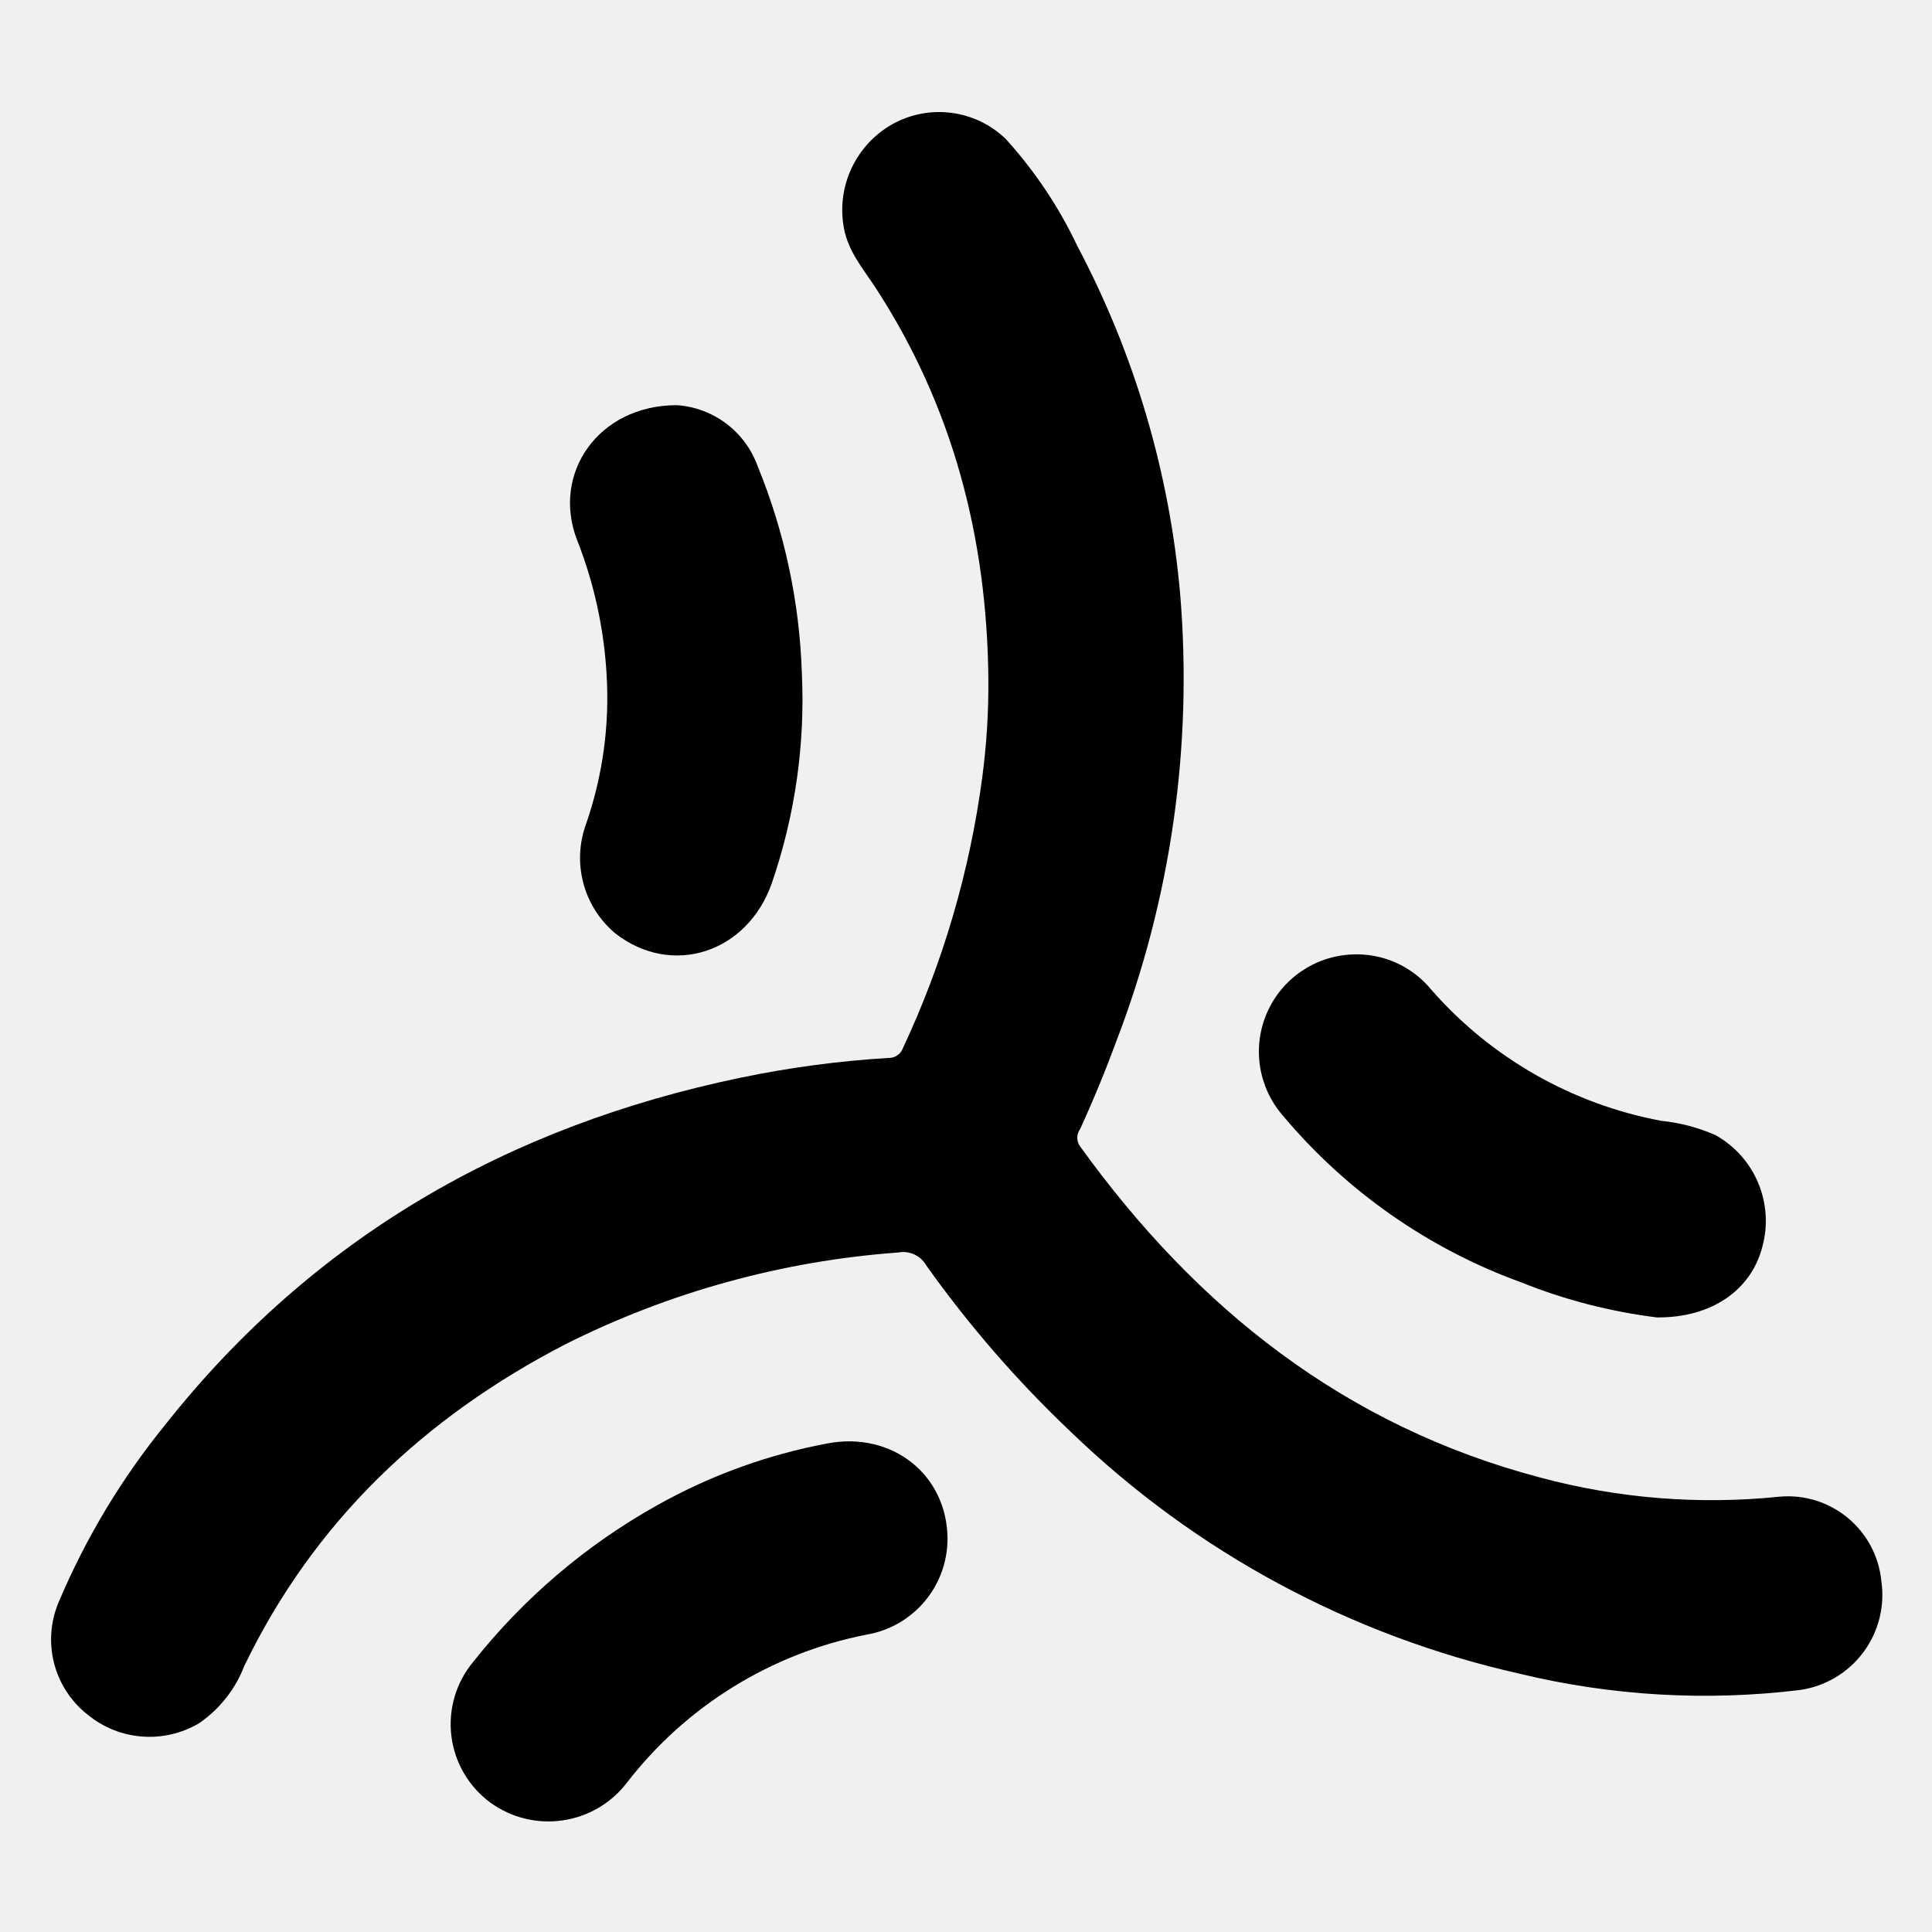
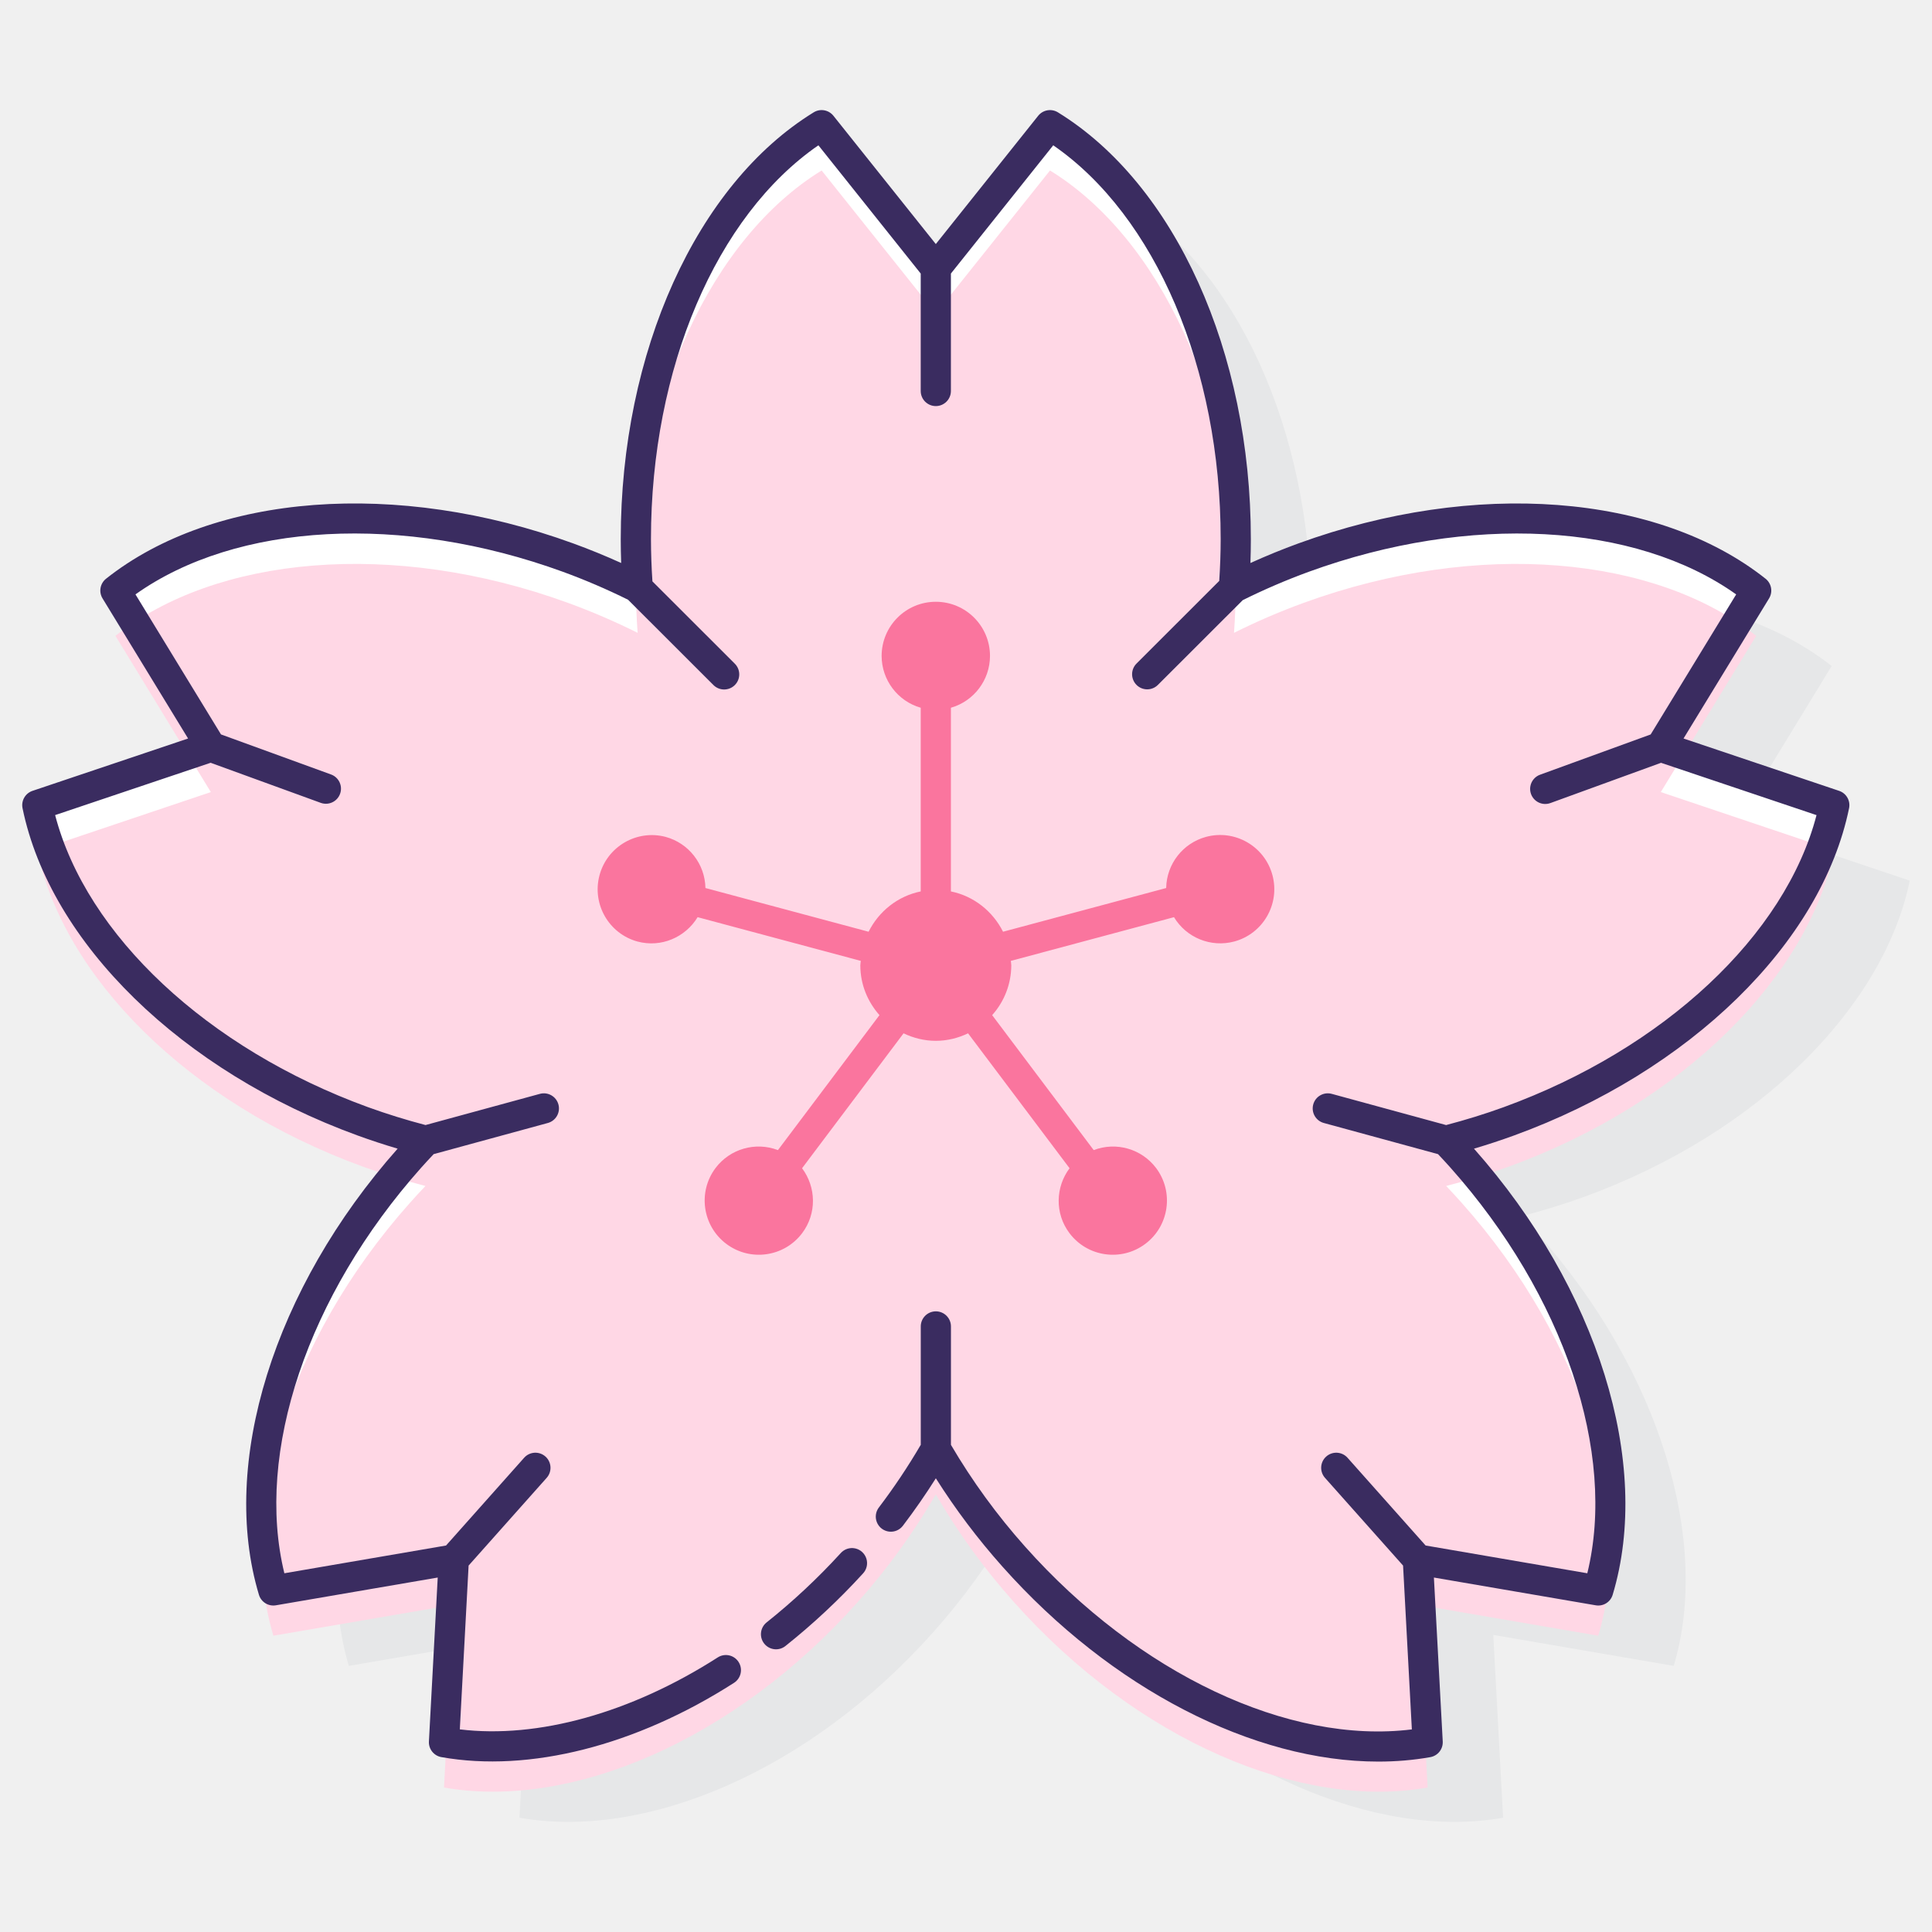
- <svg viewBox="0 0 158.88 158.88">
-   <path d="M0 158.86V1.1C0 .2.2 0 1.1 0h156.68c.9 0 1.1.2 1.1 1.1v156.68c0 .9-.2 1.1-1.1 1.1Q78.9 158.83 0 158.86z" fill="#ffffff00" />
-   <path d="M81.28 55.9c-.1-11.67-2.93-22.55-9.37-32.38-1-1.5-2.14-2.86-2.5-4.71a8.1 8.1 0 014-8.61 7.89 7.89 0 019.3 1.23 36 36 0 015.9 8.83 75.18 75.18 0 018.44 28.58 83.21 83.21 0 01-5.23 36.74 103 103 0 01-3 7.28 1.2 1.2 0 000 1.41c9.58 13.3 21.76 23 37.85 27.24a54.35 54.35 0 0019.68 1.57 7.72 7.72 0 018.36 6.9 7.9 7.9 0 01-6.7 9 64.74 64.74 0 01-23-1.33 77.68 77.68 0 01-36.93-19.88 93.64 93.64 0 01-11.91-13.71 2.18 2.18 0 00-2.3-1.06 72.75 72.75 0 00-27.38 7.55c-11.6 6-20.67 14.58-26.4 26.45a10.13 10.13 0 01-3.7 4.7 8 8 0 01-9.19-.7 7.86 7.86 0 01-2.36-9.28 60.32 60.32 0 018.72-14.52c12.2-15.43 28.21-24.59 47.32-28.57A85.08 85.08 0 0173.07 87a1.22 1.22 0 001.18-.8 76.06 76.06 0 006.53-22.3 57.87 57.87 0 00.5-8z" fill="currentColor" />
-   <path d="M136.26 108.34a44.72 44.72 0 01-11.13-2.87 46.11 46.11 0 01-19.66-13.76 8 8 0 015.72-13.22 7.93 7.93 0 016.54 2.93 33.27 33.27 0 0018.87 10.75 14.76 14.76 0 014.48 1.18 8.08 8.08 0 013.84 9.21c-.92 3.52-4.13 5.81-8.66 5.78zM55.66 33.32a7.61 7.61 0 016.64 5 49.14 49.14 0 013.64 17 46.33 46.33 0 01-2.46 17.28c-2 5.77-8.24 7.79-12.89 4.15a8.1 8.1 0 01-2.39-9 31.68 31.68 0 001.68-12.36 35.77 35.77 0 00-2.43-11c-2.1-5.45 1.75-11.07 8.21-11.07zM77.92 126.57a8 8 0 01-6.68 7.86 32.88 32.88 0 00-19.7 12.19 8.13 8.13 0 01-11.21 1.62 8 8 0 01-1.41-11.58A51.05 51.05 0 0154 123.81a45.85 45.85 0 0114-5.1c5.35-1.04 9.91 2.56 9.92 7.86z" fill="currentColor" />
+ <svg xmlns="http://www.w3.org/2000/svg" t="1641214223415" class="icon" viewBox="0 0 1024 1024" version="1.1" p-id="3771" data-spm-anchor-id="a313x.7781069.0.i6">
+   <path d="M1012.216 466.752l-91.96-30.936 50.56-82.808c-53.152-42.144-146.784-51.36-239.864-17.48a353.328 353.328 0 0 0-36.904 15.888c0.608-8.424 0.936-16.976 0.936-25.64 0-99.048-40.688-183.888-98.464-219.416L536 182.192l-60.52-75.832c-57.776 35.536-98.464 120.368-98.464 219.416 0 8.664 0.328 17.216 0.936 25.64a353.328 353.328 0 0 0-36.904-15.888c-93.08-33.88-186.712-24.664-239.864 17.48l50.56 82.808-91.96 30.936c13.632 66.448 79.432 133.696 172.512 167.576 11.088 4.032 22.176 7.44 33.208 10.264-2.8 2.936-5.56 5.936-8.288 9-65.848 73.992-91.856 164.416-72.312 229.368l95.624-16.416-5.2 96.88c66.784 11.864 153.576-24.456 219.424-98.456A346.672 346.672 0 0 0 536 808.04a346.336 346.336 0 0 0 41.248 56.928c65.848 73.992 152.64 110.32 219.424 98.456l-5.2-96.88 95.624 16.416c19.544-64.96-6.464-155.376-72.312-229.368a372.976 372.976 0 0 0-8.288-9 355.84 355.84 0 0 0 33.208-10.264c93.08-33.88 158.88-101.128 172.512-167.576z" fill="#E6E7E8" p-id="3772" data-spm-anchor-id="a313x.7781069.0.i2" class="selected" />
+   <path d="M972.216 426.752l-91.96-30.936 50.56-82.808c-53.152-42.144-146.784-51.36-239.864-17.48a353.328 353.328 0 0 0-36.904 15.888c0.608-8.424 0.936-16.976 0.936-25.64 0-99.048-40.688-183.888-98.464-219.416L496 142.192l-60.52-75.832c-57.776 35.536-98.464 120.368-98.464 219.416 0 8.664 0.328 17.216 0.936 25.64a353.328 353.328 0 0 0-36.904-15.888c-93.08-33.88-186.712-24.664-239.864 17.48l50.56 82.808-91.96 30.936c13.632 66.448 79.432 133.696 172.512 167.576 11.088 4.032 22.176 7.44 33.208 10.264-2.8 2.936-5.56 5.936-8.288 9-65.848 73.992-91.856 164.416-72.312 229.368l95.624-16.416-5.2 96.88c66.784 11.864 153.576-24.456 219.424-98.456A346.672 346.672 0 0 0 496 768.04a346.336 346.336 0 0 0 41.248 56.928c65.848 73.992 152.64 110.32 219.424 98.456l-5.2-96.88 95.624 16.416c19.544-64.96-6.464-155.376-72.312-229.368a372.976 372.976 0 0 0-8.288-9 355.84 355.84 0 0 0 33.208-10.264c93.08-33.88 158.88-101.128 172.512-167.576z" fill="#FFFFFF" p-id="3773" />
+   <path d="M972.216 450.752l-91.96-30.936 50.56-82.808c-53.152-42.144-146.784-51.36-239.864-17.48a353.328 353.328 0 0 0-36.904 15.888c0.608-8.424 0.936-16.976 0.936-25.64 0-99.048-40.688-183.888-98.464-219.416L496 166.192l-60.52-75.832c-57.776 35.536-98.464 120.368-98.464 219.416 0 8.664 0.328 17.216 0.936 25.64a353.328 353.328 0 0 0-36.904-15.888c-93.08-33.88-186.712-24.664-239.864 17.48l50.56 82.808-91.96 30.936c13.632 66.448 79.432 133.696 172.512 167.576 11.088 4.032 22.176 7.44 33.208 10.264-2.8 2.936-5.56 5.936-8.288 9-65.848 73.992-91.856 164.416-72.312 229.368l95.624-16.416-5.2 96.88c66.784 11.864 153.576-24.456 219.424-98.456A346.672 346.672 0 0 0 496 792.04a346.336 346.336 0 0 0 41.248 56.928c65.848 73.992 152.64 110.32 219.424 98.456l-5.2-96.88 95.624 16.416c19.544-64.96-6.464-155.376-72.312-229.368a372.976 372.976 0 0 0-8.288-9 355.84 355.84 0 0 0 33.208-10.264c93.08-33.88 158.88-101.128 172.512-167.576z" fill="#FFD7E5" p-id="3774" data-spm-anchor-id="a313x.7781069.0.i1" class="selected" />
+   <path d="M445.552 823.232a340.816 340.816 0 0 1-39.248 36.696 8 8 0 0 0 9.952 12.528 355.864 355.864 0 0 0 41.096-38.424 8 8 0 1 0-11.8-10.8z" fill="#3A2C60" p-id="3775" />
+   <path d="M974.768 419.168l-82.464-27.744 45.336-74.248a8 8 0 0 0-1.856-10.44c-57.152-45.312-154.328-52.664-247.568-18.728-8.52 3.104-17.04 6.584-25.464 10.4 0.152-4.24 0.224-8.464 0.224-12.632 0-99.224-40.144-188.024-102.272-226.24a8.024 8.024 0 0 0-10.448 1.832L496 129.36l-54.272-68a8.008 8.008 0 0 0-10.448-1.824c-62.128 38.208-102.272 127.008-102.272 226.232 0 4.16 0.08 8.376 0.224 12.632a357.12 357.12 0 0 0-25.456-10.392c-93.24-33.944-190.424-26.592-247.568 18.728a8 8 0 0 0-1.856 10.44l45.336 74.248-82.456 27.744a8 8 0 0 0-5.288 9.184C26.6 499.808 96.32 567.904 189.56 601.84c6.928 2.52 14.016 4.856 21.192 6.976-65.624 74.032-94.48 166.776-73.512 236.448a7.984 7.984 0 0 0 9.016 5.576L232 836.128l-4.664 86.872a8 8 0 0 0 6.592 8.304c46.632 8.304 103.168-6.064 155.12-39.368a7.992 7.992 0 0 0 2.416-11.048 7.976 7.976 0 0 0-11.048-2.416c-45.992 29.472-95.384 43.16-136.704 38.128l4.656-86.816 41.384-46.496a8 8 0 0 0-11.952-10.64l-41.384 46.504-85.696 14.712c-15.624-63.848 12.296-147.312 72.488-214.936 2.184-2.456 4.408-4.84 6.64-7.216l60.512-16.504a8 8 0 0 0-4.208-15.44l-60.608 16.528a350.48 350.48 0 0 1-30.504-9.48C109.96 555.84 45.776 495.632 29.224 432.016l82.416-27.728 58.496 21.288a8 8 0 0 0 5.472-15.032l-58.48-21.288-45.328-74.216c53.568-38.096 141.432-42.96 226.52-11.992a345.72 345.72 0 0 1 34.56 14.824l45.344 45.304a8.008 8.008 0 0 0 11.32-11.328l-43.744-43.704a348.424 348.424 0 0 1-0.776-22.376c0-90.528 34.624-171.44 88.744-208.752L488 144.992v62.24a8 8 0 0 0 16 0v-62.248l54.24-67.968c54.12 37.32 88.744 118.216 88.744 208.752 0 7.264-0.28 14.688-0.76 22.12l-43.84 43.808a8 8 0 1 0 11.32 11.328l44.976-44.936a346.04 346.04 0 0 1 35.016-15.04c85.072-30.96 172.944-26.096 226.512 12l-45.32 74.224-58.48 21.288a8 8 0 1 0 5.472 15.032l58.496-21.288 82.416 27.728c-16.552 63.616-80.736 123.824-165.808 154.792-9.896 3.6-20.16 6.76-30.512 9.48l-60.608-16.536a8 8 0 0 0-4.208 15.44l60.528 16.512c2.232 2.368 4.456 4.752 6.632 7.208 60.184 67.632 88.112 151.088 72.488 214.936l-85.696-14.712-41.384-46.504a8 8 0 0 0-11.952 10.64l41.384 46.496 4.656 86.832c-65.208 8.096-144.88-29.312-205.064-96.952a338.216 338.216 0 0 1-39.224-53.864V703.04a8 8 0 0 0-16 0v62.736a332.024 332.024 0 0 1-22.12 33.104 8 8 0 1 0 12.736 9.68 355.04 355.04 0 0 0 17.376-25.032 358.056 358.056 0 0 0 35.272 46.776c57.76 64.912 133.192 103.384 199.28 103.376 9.384 0 18.592-0.776 27.52-2.36a8 8 0 0 0 6.592-8.304L760 836.128l85.736 14.712a7.96 7.96 0 0 0 9.016-5.576c20.968-69.672-7.888-162.408-73.512-236.448a362.76 362.76 0 0 0 21.192-6.976c93.24-33.944 162.96-102.032 177.616-173.488a7.984 7.984 0 0 0-5.28-9.184z" fill="#3A2C60" p-id="3776" data-spm-anchor-id="a313x.7781069.0.i4" class="selected" />
+   <path d="M674.424 463.856a28.72 28.72 0 0 0-35.176-20.304 28.624 28.624 0 0 0-21.152 27.12L531.632 493.84c-5.424-10.8-15.448-18.896-27.632-21.368V375.12a28.624 28.624 0 0 0 20.72-27.448 28.72 28.72 0 1 0-57.44 0A28.624 28.624 0 0 0 488 375.12v97.352c-12.184 2.472-22.208 10.56-27.632 21.368l-86.472-23.168a28.632 28.632 0 0 0-21.152-27.12 28.72 28.72 0 0 0-14.872 55.48c12.624 3.384 25.424-2.28 31.88-12.912l86.48 23.168c-0.048 0.8-0.24 1.56-0.24 2.376 0 10.16 3.904 19.32 10.144 26.376l-53.816 71.536a28.64 28.64 0 0 0-33.056 9.48 28.72 28.72 0 1 0 45.904 34.528c7.856-10.44 7.392-24.432-0.056-34.392l53.792-71.504c5.2 2.472 10.952 3.968 17.096 3.968s11.896-1.496 17.096-3.968l53.792 71.504c-7.448 9.96-7.912 23.952-0.056 34.392a28.72 28.72 0 0 0 45.904-34.528 28.64 28.64 0 0 0-33.056-9.48l-53.816-71.536A39.68 39.68 0 0 0 536 511.664c0-0.816-0.192-1.576-0.24-2.376l86.48-23.168a28.64 28.64 0 0 0 31.88 12.912 28.72 28.72 0 0 0 20.304-35.176z" fill="#FA759E" p-id="3777" data-spm-anchor-id="a313x.7781069.0.i5" class="selected" />
</svg>
